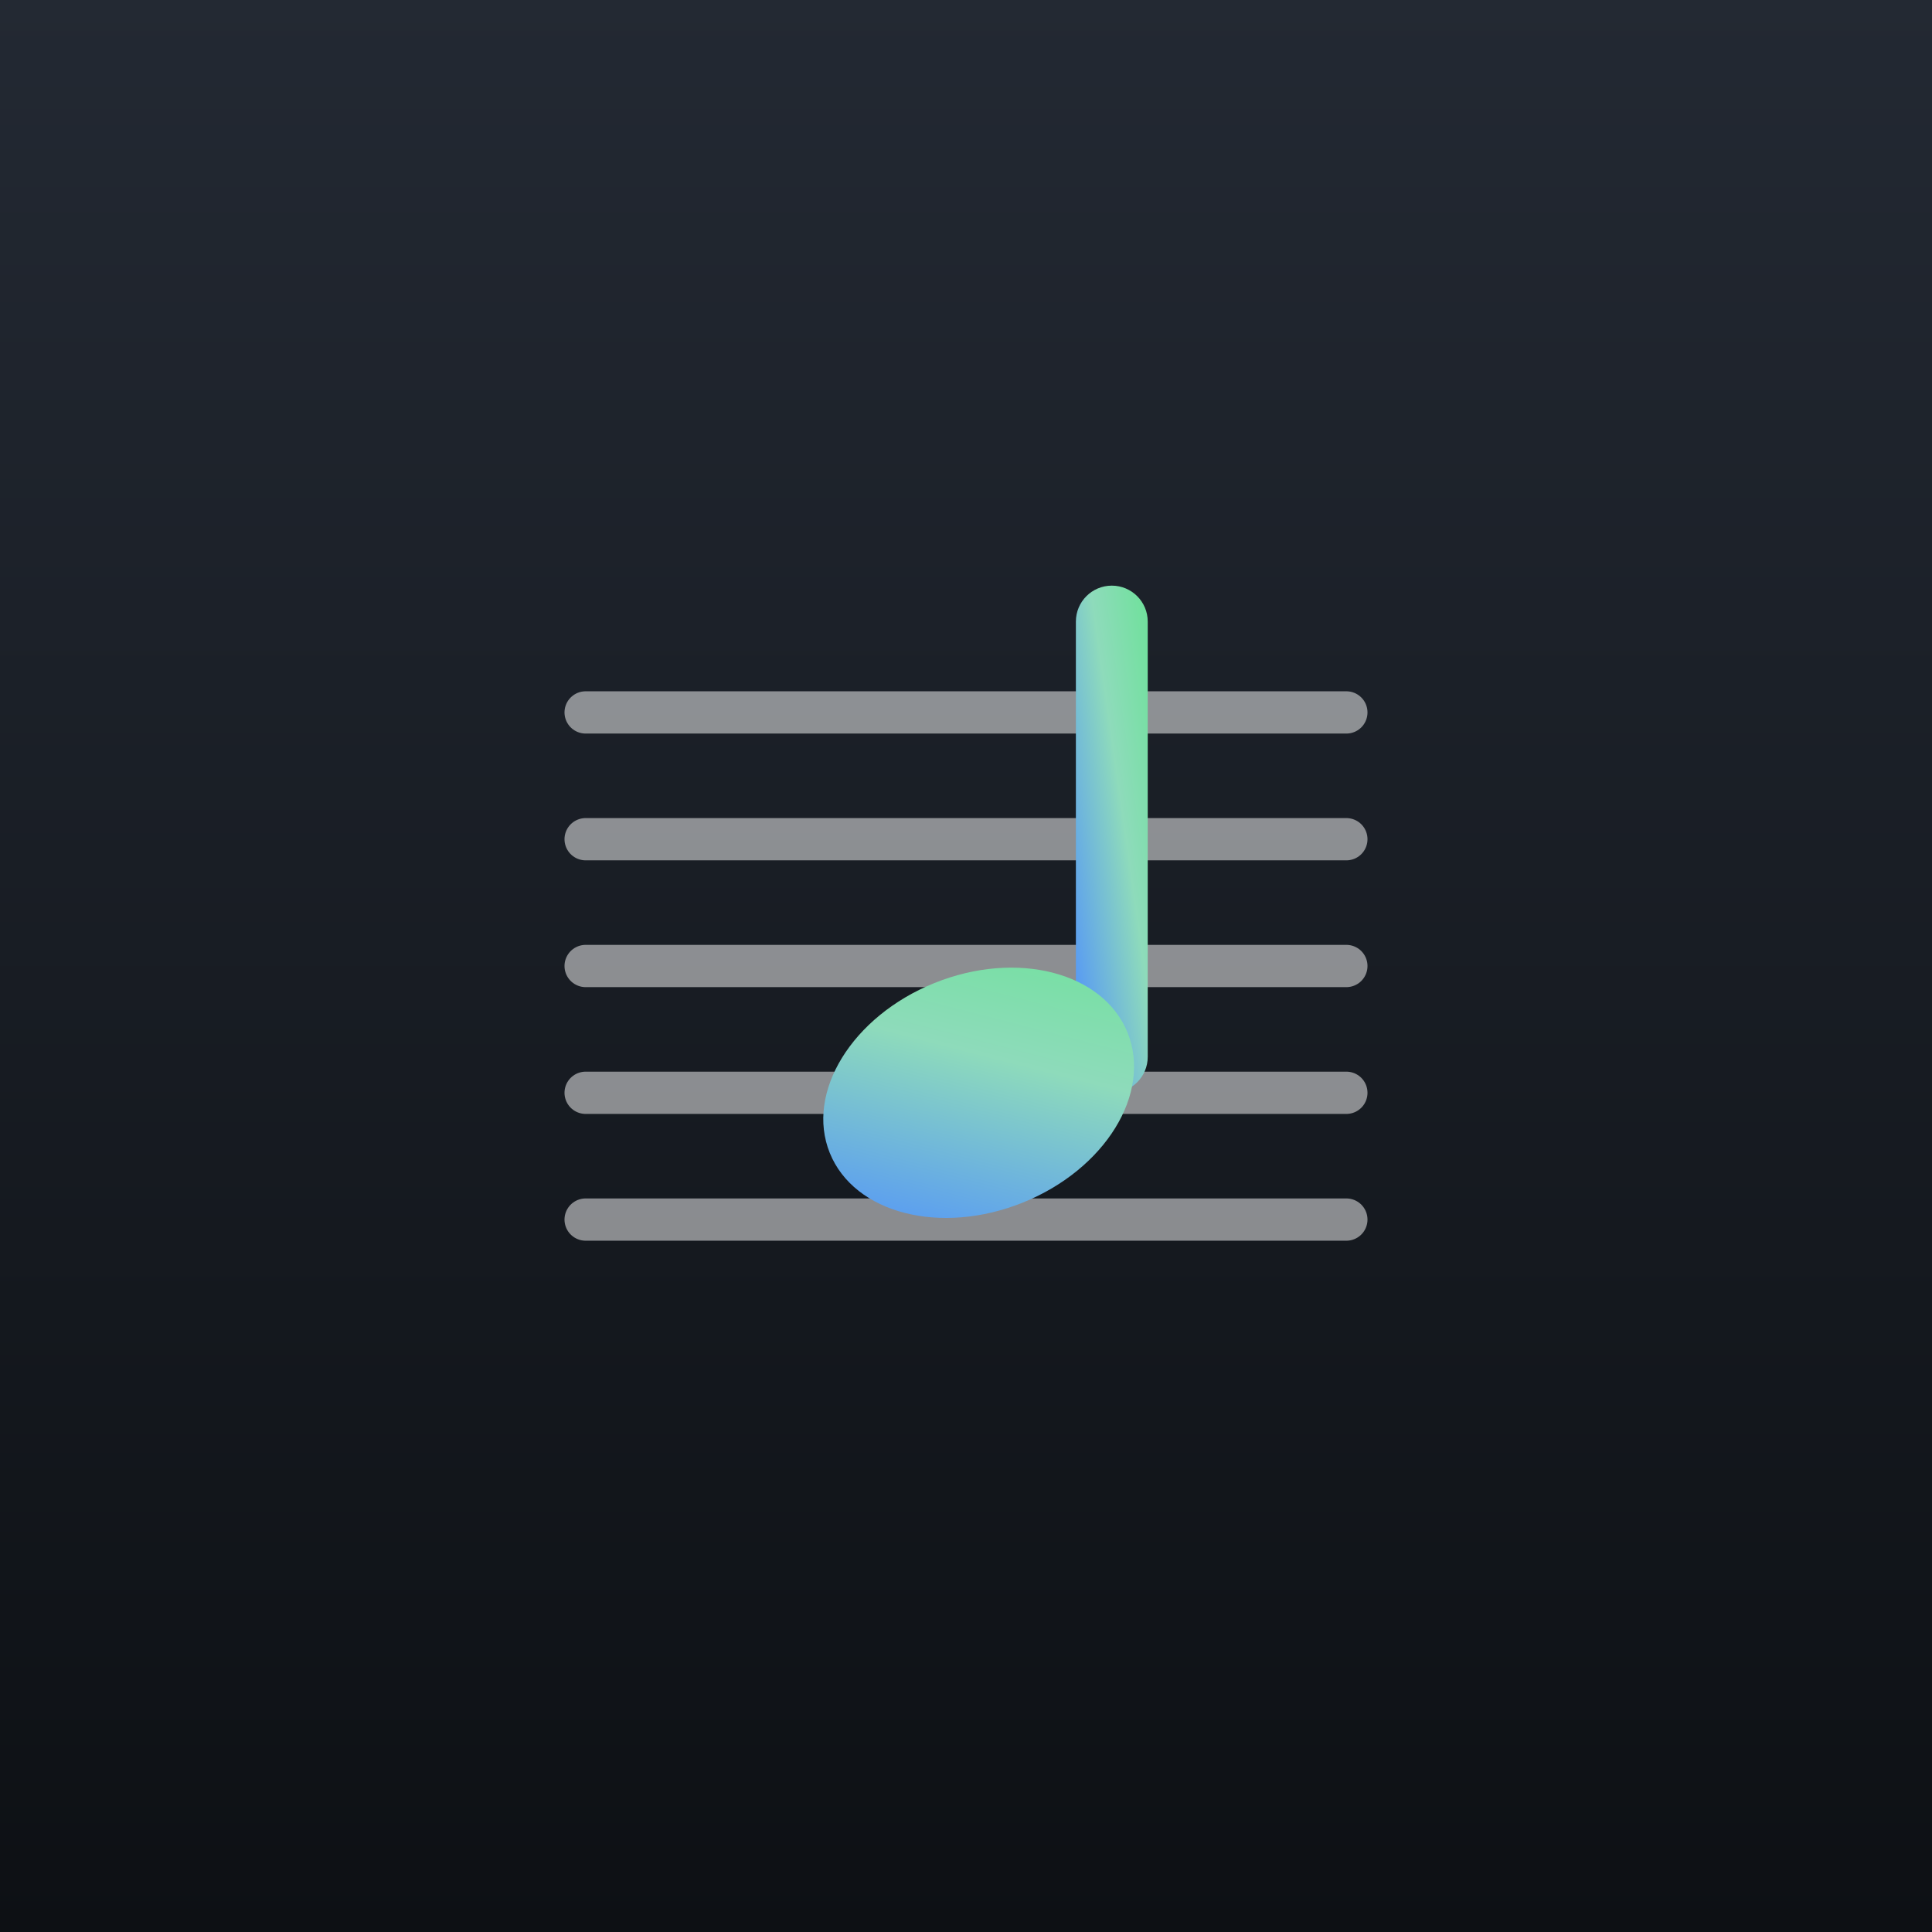
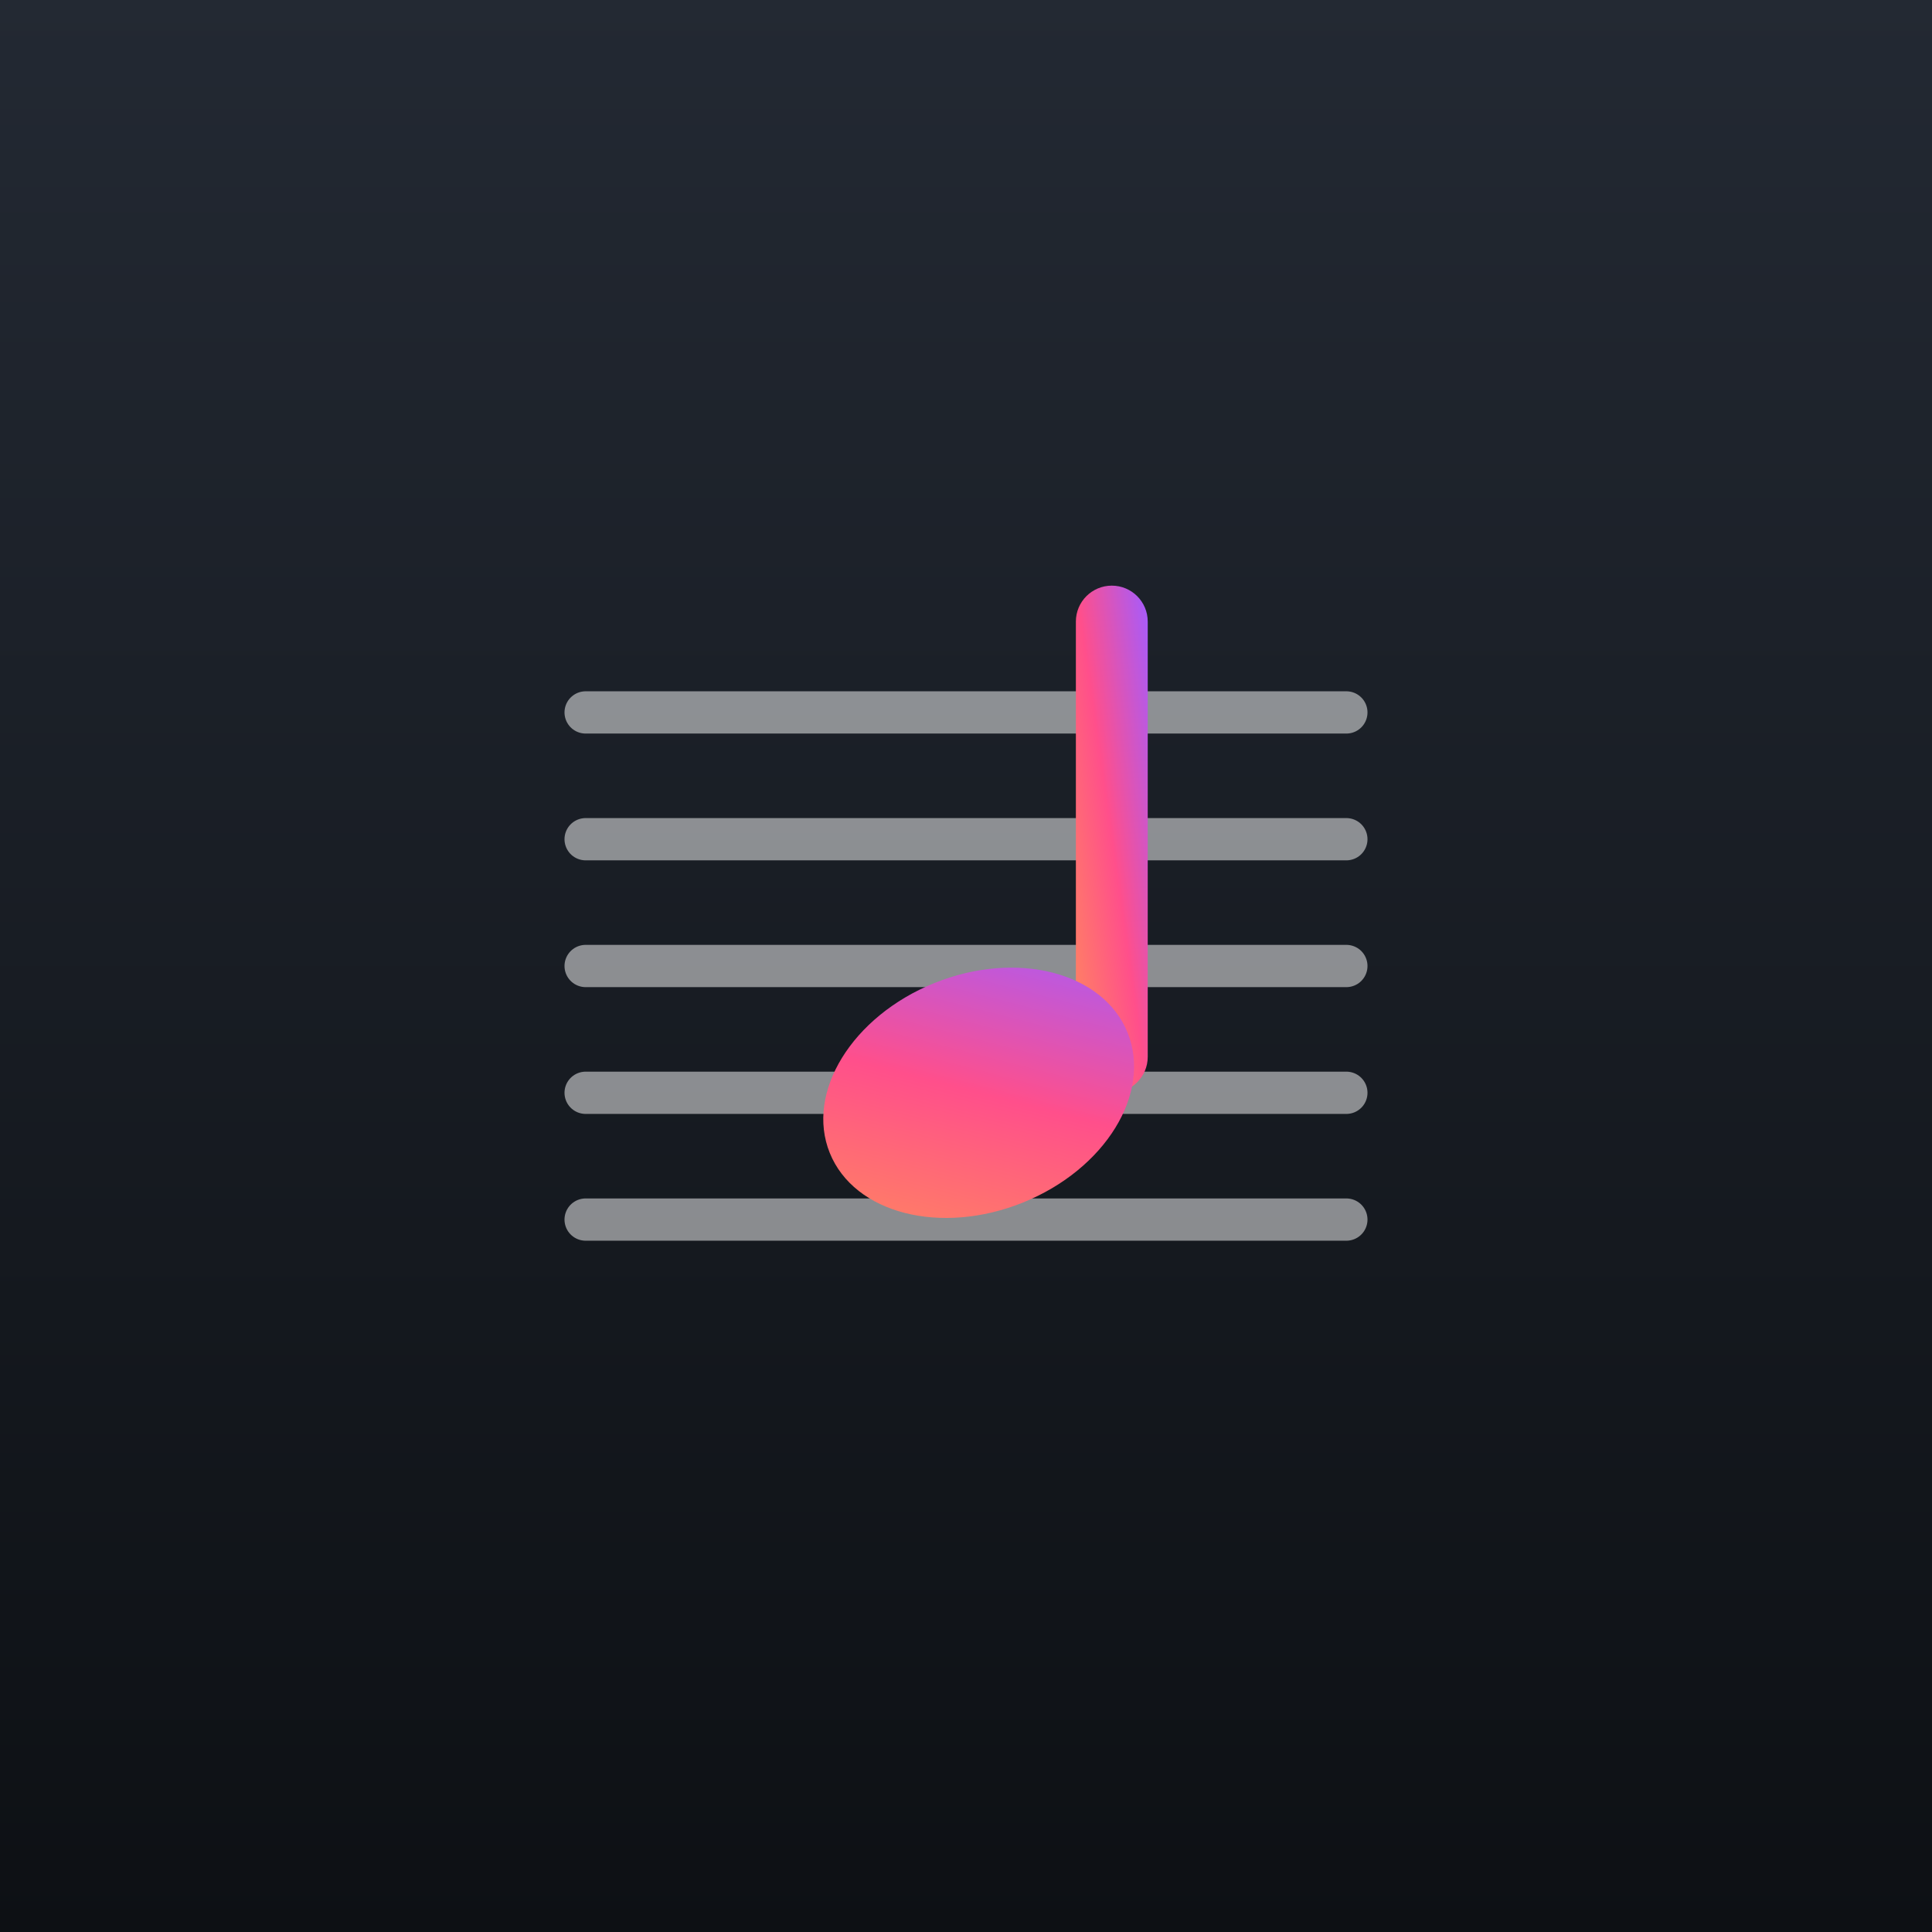
<svg xmlns="http://www.w3.org/2000/svg" viewBox="0 0 512 512">
  <defs>
    <linearGradient id="g" x1="0" y1="1" x2="1" y2="0">
-       <stop offset="0" stop-color="#4d8dff" />
-       <stop offset="0.6" stop-color="#8edbbb" />
-       <stop offset="1" stop-color="#6ee19a" />
+       <stop offset="0" stop-color="#ff8a5c" />
+       <stop offset="0.5" stop-color="#ff4f8b" />
+       <stop offset="1" stop-color="#a35cff" />
    </linearGradient>
    <linearGradient id="bg" x1="0" y1="0" x2="0" y2="1">
      <stop offset="0" stop-color="#232933" />
      <stop offset="1" stop-color="#0d1014" />
    </linearGradient>
  </defs>
  <rect width="512" height="512" fill="url(#bg)" />
  <g transform="translate(256 256) scale(5.6) translate(-24 -24)">
    <g stroke="#ffffff" stroke-opacity="0.5" stroke-width="2" stroke-linecap="round">
      <line x1="6" x2="42" y1="12" y2="12" />
      <line x1="6" x2="42" y1="18" y2="18" />
      <line x1="6" x2="42" y1="24" y2="24" />
      <line x1="6" x2="42" y1="30" y2="30" />
      <line x1="6" x2="42" y1="36" y2="36" />
    </g>
    <rect x="29.2" y="6" width="3.4" height="24" rx="1.7" fill="url(#g)" />
    <ellipse cx="24.6" cy="30" rx="7.6" ry="5.6" transform="rotate(-22 24.6 30)" fill="url(#g)" />
  </g>
</svg>
